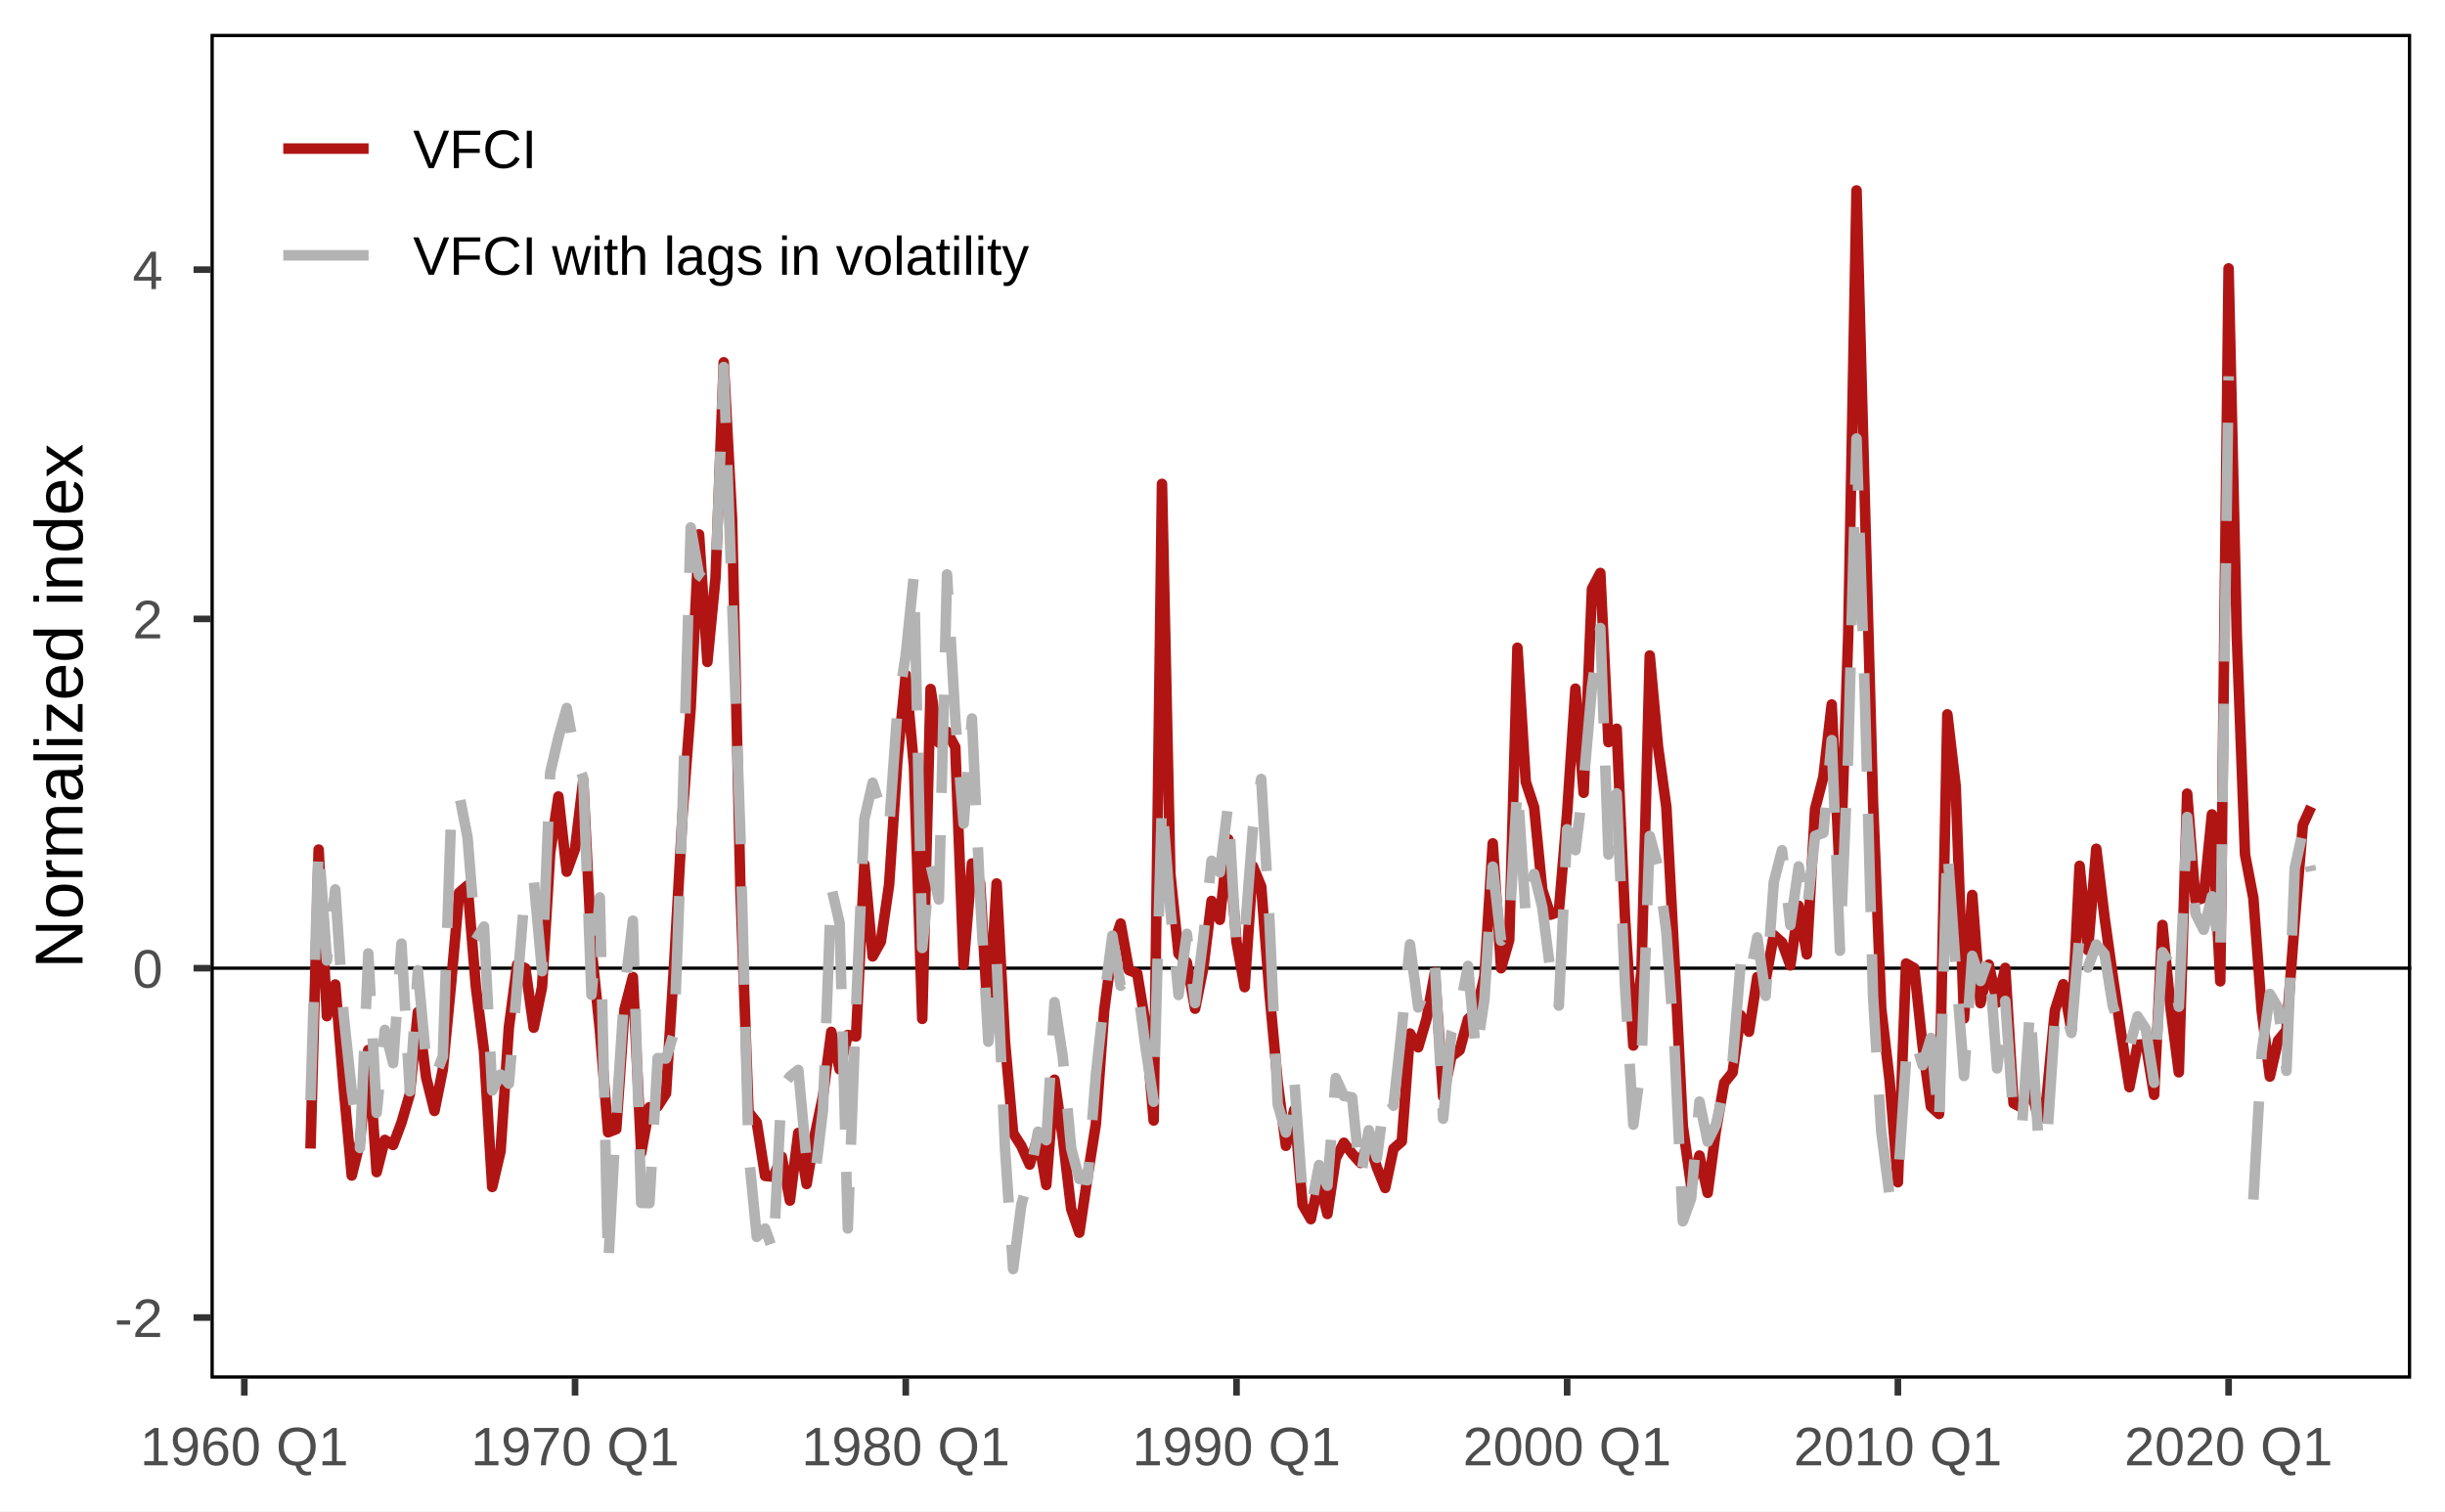
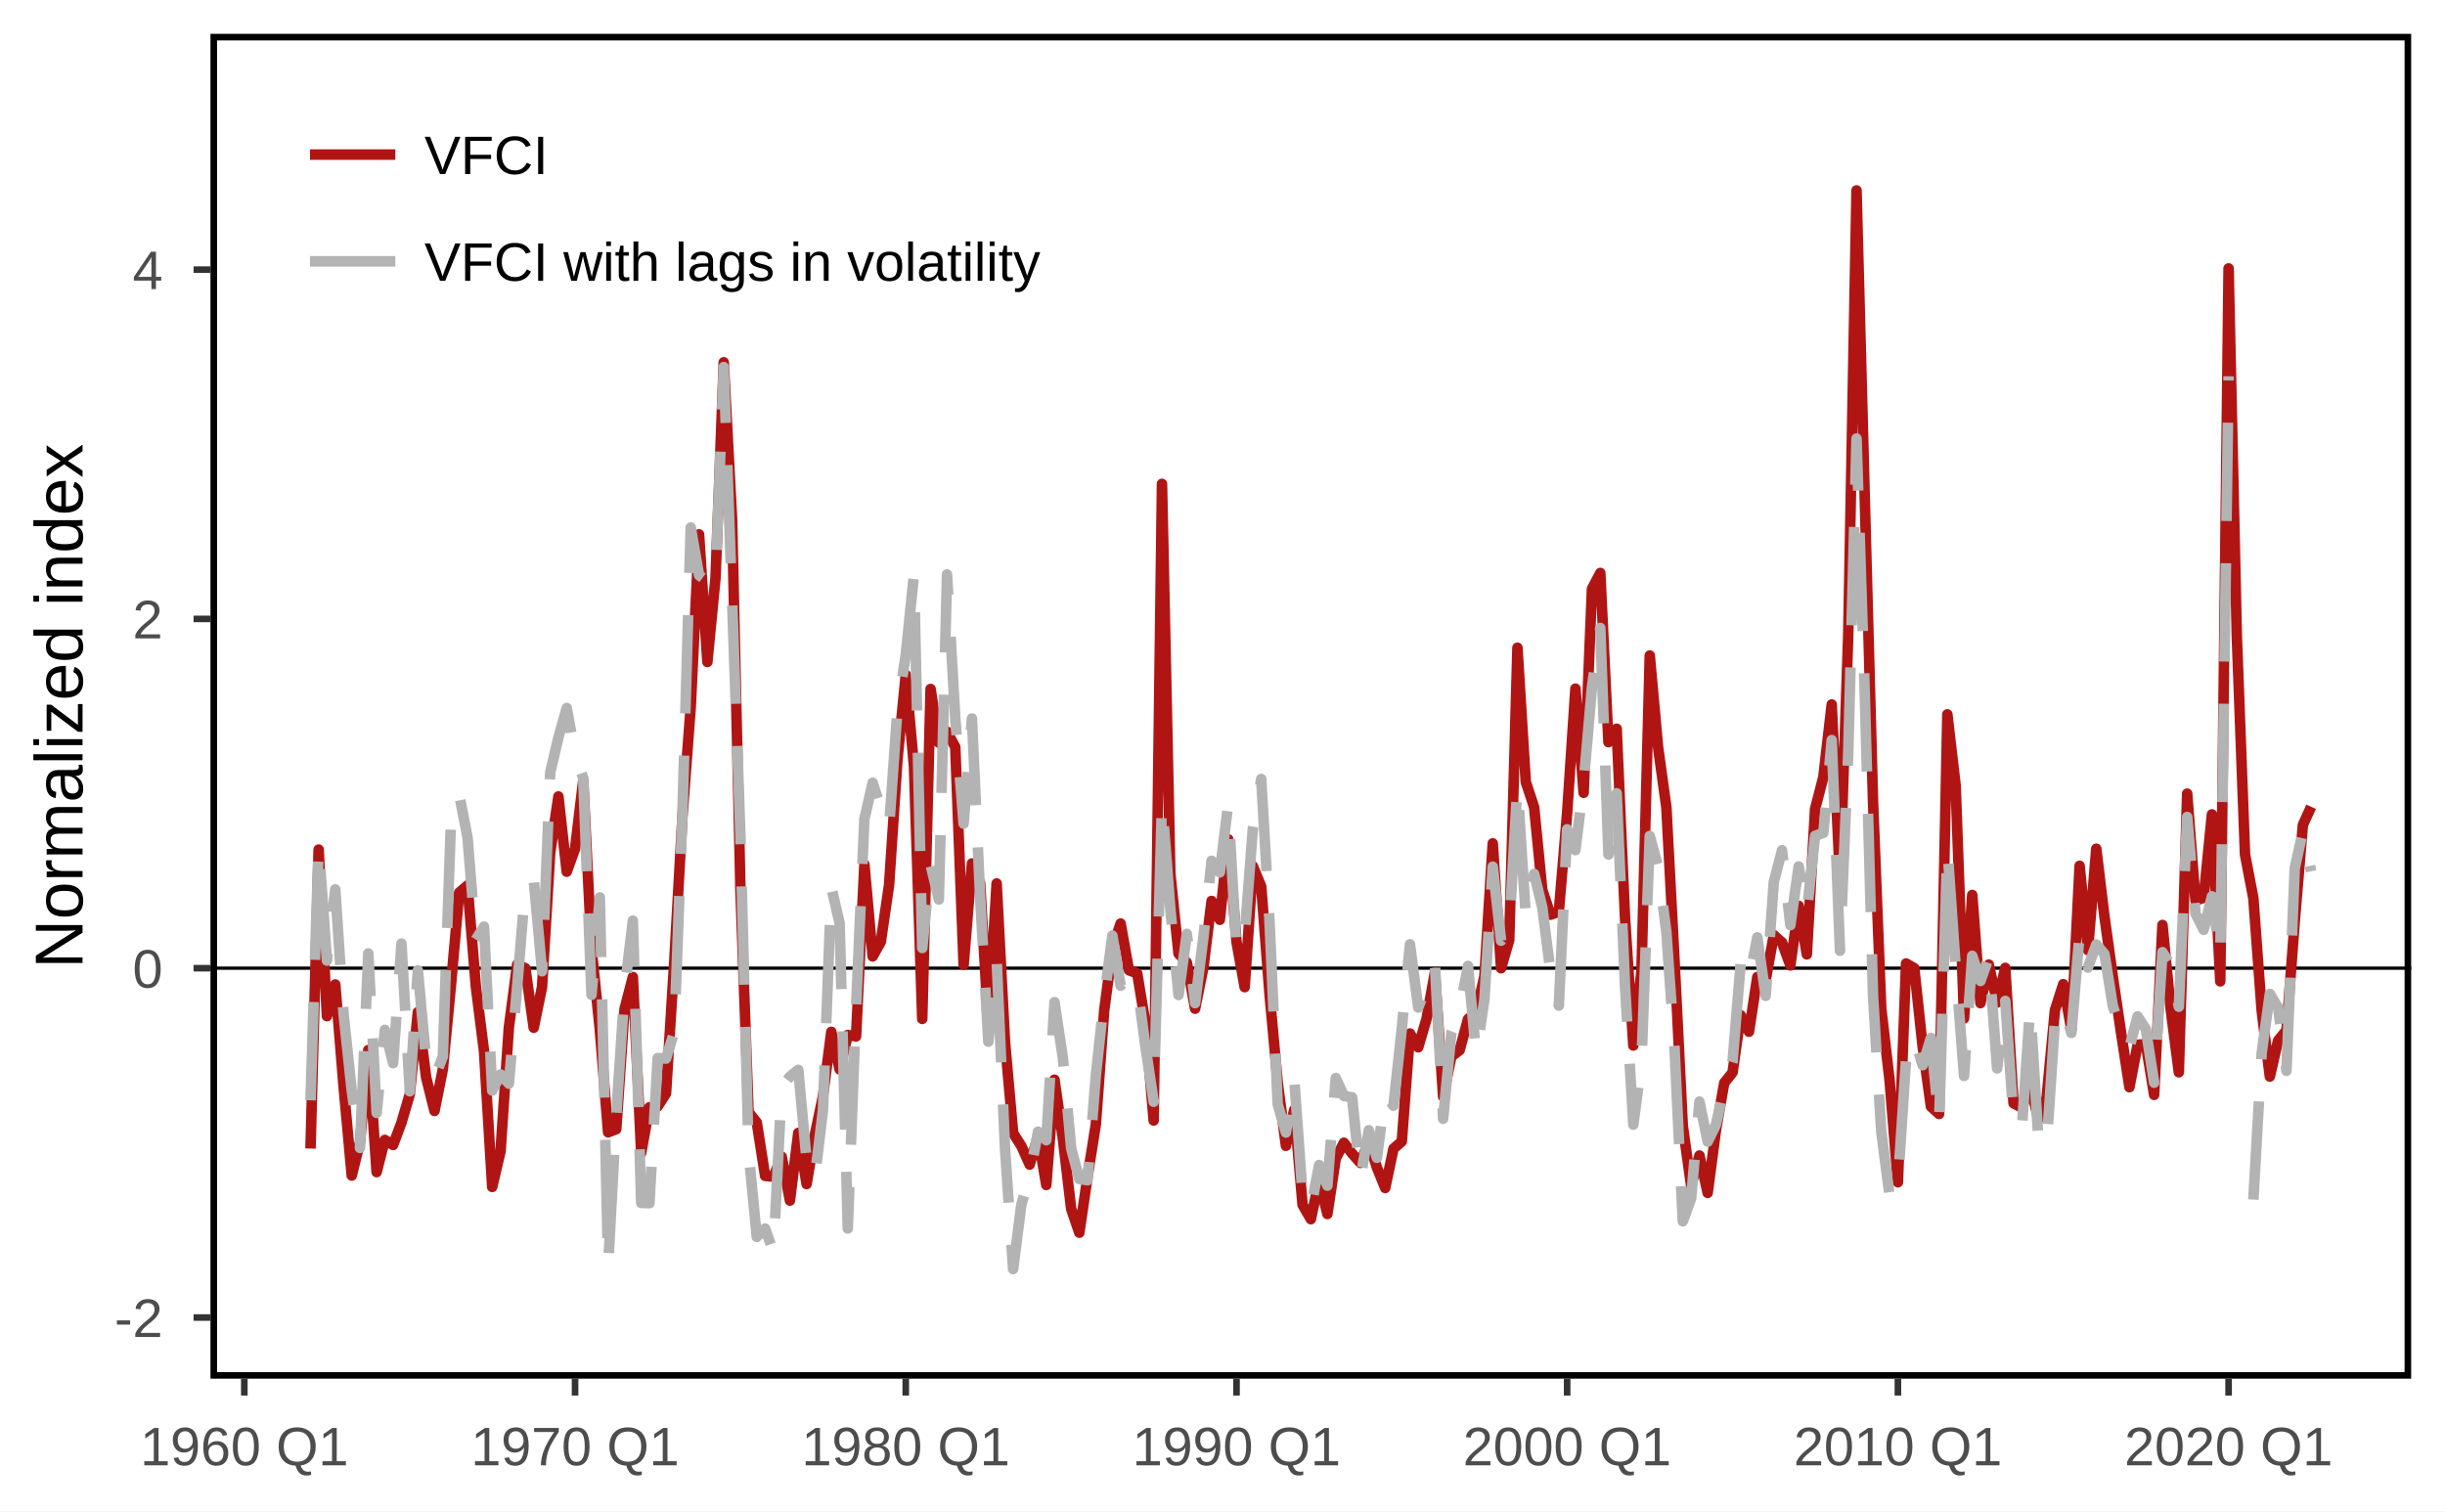
<svg xmlns="http://www.w3.org/2000/svg" class="svglite" width="396.00pt" height="244.75pt" viewBox="0 0 396.00 244.75">
  <defs>
    <style type="text/css">
    .svglite line, .svglite polyline, .svglite polygon, .svglite path, .svglite rect, .svglite circle {
      fill: none;
      stroke: #000000;
      stroke-linecap: round;
      stroke-linejoin: round;
      stroke-miterlimit: 10.00;
    }
    .svglite text {
      white-space: pre;
    }
  </style>
  </defs>
  <rect width="100%" height="100%" style="stroke: none; fill: #FFFFFF;" />
  <defs>
    <clipPath id="cpMC4wMHwzOTYuMDB8MC4wMHwyNDQuNzU=">
      <rect x="0.00" y="0.00" width="396.00" height="244.75" />
    </clipPath>
  </defs>
  <g clip-path="url(#cpMC4wMHwzOTYuMDB8MC4wMHwyNDQuNzU=)">
    <rect x="0" y="0.00" width="396.00" height="244.75" style="stroke-width: 1.07; stroke: #FFFFFF; fill: #FFFFFF;" />
  </g>
  <defs>
    <clipPath id="cpMzQuMDl8MzkwLjUyfDUuNDh8MjIzLjI5">
      <rect x="34.09" y="5.48" width="356.43" height="217.81" />
    </clipPath>
  </defs>
  <g clip-path="url(#cpMzQuMDl8MzkwLjUyfDUuNDh8MjIzLjI5)">
    <rect x="34.09" y="5.48" width="356.43" height="217.81" style="stroke-width: 1.07; stroke: none; fill: #FFFFFF;" />
    <line x1="34.09" y1="156.81" x2="390.52" y2="156.81" style="stroke-width: 0.53; stroke-linecap: butt;" />
    <polyline points="50.29,186.02 51.61,137.60 52.95,164.58 54.30,159.45 55.65,175.99 56.97,190.39 58.30,185.00 59.65,170.07 61.00,189.84 62.33,184.62 63.67,185.44 65.02,181.83 66.37,177.22 67.68,163.92 69.02,174.50 70.37,179.93 71.72,173.21 73.04,159.54 74.37,144.57 75.72,143.41 77.07,159.79 78.39,170.23 79.72,192.24 81.07,186.47 82.42,166.38 83.76,156.22 85.09,156.82 86.44,166.45 87.79,159.85 89.11,138.14 90.44,129.00 91.79,141.18 93.14,137.45 94.46,126.42 95.80,153.51 97.15,166.76 98.49,183.39 99.81,182.88 101.15,163.44 102.50,158.24 103.85,186.72 105.18,179.34 106.52,179.20 107.87,177.10 109.21,155.66 110.53,132.26 111.87,114.56 113.22,86.55 114.57,107.21 115.89,93.57 117.22,58.68 118.57,84.05 119.92,144.05 121.24,180.12 122.57,181.80 123.92,190.45 125.27,190.58 126.61,187.34 127.94,194.45 129.29,183.49 130.64,191.77 131.96,183.88 133.29,177.55 134.64,167.12 135.99,173.19 137.31,167.63 138.65,167.86 140.00,140.02 141.34,154.90 142.66,152.53 144.00,143.31 145.35,123.07 146.70,109.29 148.03,124.15 149.37,165.02 150.72,111.59 152.06,120.28 153.38,118.50 154.72,121.00 156.07,156.26 157.42,139.85 158.74,142.99 160.07,166.14 161.42,143.09 162.77,168.66 164.09,183.52 165.42,185.61 166.77,188.62 168.12,184.04 169.46,191.92 170.79,174.87 172.14,184.37 173.49,195.79 174.81,199.65 176.14,190.62 177.49,182.05 178.84,163.66 180.16,153.63 181.50,149.58 182.85,157.13 184.19,157.66 185.51,165.68 186.85,181.48 188.20,78.37 189.55,141.46 190.88,154.46 192.22,155.88 193.56,163.37 194.91,156.69 196.23,145.92 197.57,148.97 198.92,135.92 200.27,152.56 201.59,159.88 202.92,140.30 204.27,143.58 205.62,161.02 206.94,175.30 208.27,185.58 209.62,179.75 210.97,195.14 212.31,197.46 213.64,191.17 214.99,196.62 216.34,187.62 217.66,185.08 218.99,186.83 220.34,188.35 221.69,184.88 223.01,189.10 224.35,192.41 225.69,186.05 227.04,184.87 228.36,167.39 229.70,169.62 231.05,165.00 232.40,157.48 233.73,177.60 235.07,171.10 236.41,170.09 237.76,165.06 239.08,163.97 240.42,158.12 241.77,136.59 243.12,156.82 244.44,152.24 245.77,104.91 247.12,126.64 248.47,130.73 249.79,144.13 251.12,148.15 252.47,147.67 253.82,131.64 255.16,111.54 256.49,128.40 257.84,95.37 259.19,92.80 260.51,120.20 261.84,118.03 263.19,148.61 264.54,169.33 265.86,157.18 267.20,106.17 268.54,120.96 269.89,130.74 271.21,155.56 272.55,182.34 273.90,192.05 275.25,187.15 276.58,193.20 277.91,183.11 279.26,175.39 280.61,173.71 281.93,164.44 283.27,167.10 284.62,158.24 285.97,158.77 287.29,151.46 288.62,152.64 289.97,156.36 291.32,146.71 292.64,154.57 293.97,131.06 295.32,125.83 296.67,114.10 298.01,142.33 299.34,103.04 300.69,30.84 302.04,81.35 303.36,129.82 304.69,163.33 306.04,174.94 307.39,191.48 308.71,156.05 310.04,156.80 311.39,169.45 312.74,179.22 314.06,180.42 315.40,115.70 316.75,127.30 318.10,164.95 319.43,144.95 320.76,162.47 322.11,156.23 323.46,162.37 324.78,156.76 326.12,178.69 327.47,179.39 328.82,175.74 330.14,181.26 331.47,177.85 332.82,163.62 334.17,159.40 335.49,166.78 336.82,140.23 338.17,153.88 339.52,137.47 340.85,148.50 342.19,158.11 343.54,167.31 344.89,176.08 346.21,169.22 347.54,169.08 348.89,177.33 350.24,149.81 351.56,163.34 352.89,173.67 354.24,128.54 355.59,145.85 356.91,145.41 358.25,131.90 359.60,158.94 360.95,43.47 362.28,102.94 363.61,138.40 364.96,145.46 366.31,163.68 367.63,174.36 368.97,168.52 370.32,166.88 371.66,149.25 372.98,133.61 374.32,130.66 " style="stroke-width: 1.71; stroke: #B01513; stroke-linecap: butt;" />
    <polyline points="50.29,178.21 51.61,136.75 52.95,155.57 54.30,144.05 55.65,164.26 56.97,176.68 58.30,185.92 59.65,154.42 61.00,180.24 62.33,166.80 63.67,172.19 65.02,152.83 66.37,176.75 67.68,157.16 69.02,171.74 70.37,174.62 71.72,171.11 73.04,132.87 74.37,128.68 75.72,135.60 77.07,152.18 78.39,150.07 79.72,176.63 81.07,174.02 82.42,175.51 83.76,159.83 85.09,143.52 86.44,142.49 87.79,157.30 89.11,125.15 90.44,119.45 91.79,114.67 93.14,122.12 94.46,126.03 95.80,161.12 97.15,145.35 98.49,205.15 99.81,180.71 101.15,160.36 102.50,149.11 103.85,194.82 105.18,194.87 106.52,171.37 107.87,171.45 109.21,167.10 110.53,131.63 111.87,85.43 113.22,93.16 114.57,94.15 115.89,93.42 117.22,59.45 118.57,97.15 119.92,135.34 121.24,186.58 122.57,200.33 123.92,198.98 125.27,202.80 126.61,176.12 127.94,174.36 129.29,173.28 130.64,187.90 131.96,190.84 133.29,179.81 134.64,143.71 135.99,149.53 137.31,198.97 138.65,163.21 140.00,132.64 141.34,126.78 142.66,130.88 144.00,134.00 145.35,114.88 146.70,106.04 148.03,93.05 149.37,153.54 150.72,140.03 152.06,145.68 153.38,93.04 154.72,116.34 156.07,133.39 157.42,116.37 158.74,145.18 160.07,168.71 161.42,155.46 162.77,185.92 164.09,205.54 165.42,195.11 166.77,190.41 168.12,183.29 169.46,184.67 170.79,162.31 172.14,171.28 173.49,185.99 174.81,190.95 176.14,191.15 177.49,174.11 178.84,161.61 180.16,151.53 181.50,159.65 182.85,158.37 184.19,159.47 185.51,169.45 186.85,178.44 188.20,129.77 189.55,147.25 190.88,161.15 192.22,151.25 193.56,162.47 194.91,151.75 196.23,139.41 197.57,141.29 198.92,130.23 200.27,154.03 201.59,151.49 202.92,134.17 204.27,126.17 205.62,149.30 206.94,178.85 208.27,183.42 209.62,174.71 210.97,193.60 212.31,195.73 213.64,188.69 214.99,192.03 216.34,174.60 217.66,177.51 218.99,177.73 220.34,190.87 221.69,183.06 223.01,187.52 224.35,177.22 225.69,179.08 227.04,166.57 228.36,152.94 229.70,163.18 231.05,159.76 232.40,156.11 233.73,181.19 235.07,167.23 236.41,163.58 237.76,156.44 239.08,170.87 240.42,161.87 241.77,140.37 243.12,152.35 244.44,150.48 245.77,127.15 247.12,148.35 248.47,141.54 249.79,146.93 251.12,157.39 252.47,162.87 253.82,134.32 255.16,137.69 256.49,126.81 257.84,111.28 259.19,101.71 260.51,138.40 261.84,128.49 263.19,159.64 264.54,182.15 265.86,172.12 267.20,135.40 268.54,140.34 269.89,150.99 271.21,169.71 272.55,197.80 273.90,194.11 275.25,178.42 276.58,184.91 277.91,182.16 279.26,176.26 280.61,171.95 281.93,155.97 283.27,158.81 284.62,151.82 285.97,161.29 287.29,142.85 288.62,137.71 289.97,149.84 291.32,140.33 292.64,147.71 293.97,135.39 295.32,134.88 296.67,119.87 298.01,153.98 299.34,122.17 300.69,71.03 302.04,112.86 303.36,161.27 304.69,183.23 306.04,193.65 307.39,191.70 308.71,171.56 310.04,167.97 311.39,172.52 312.74,168.10 314.06,182.10 315.40,137.25 316.75,156.59 318.10,174.26 319.43,154.81 320.76,158.88 322.11,155.06 323.46,173.04 324.78,162.11 326.12,181.23 327.47,182.74 328.82,162.99 330.14,184.52 331.47,185.70 332.82,165.41 334.17,162.93 335.49,167.30 336.82,151.24 338.17,156.71 339.52,152.97 340.85,154.52 342.19,162.88 343.54,167.11 344.89,169.64 346.21,164.61 347.54,166.67 348.89,175.35 350.24,154.22 351.56,156.32 352.89,163.05 354.24,132.32 355.59,147.96 356.91,150.59 358.25,145.17 359.60,155.13 360.95,60.94 " style="stroke-width: 1.71; stroke: #B3B3B3; stroke-dasharray: 15.93,6.83; stroke-linecap: butt;" />
    <polyline points="364.96,194.29 366.31,170.52 367.63,160.98 368.97,163.22 370.32,173.43 371.66,140.61 372.98,134.63 374.32,141.11 " style="stroke-width: 1.71; stroke: #B3B3B3; stroke-dasharray: 15.93,6.83; stroke-linecap: butt;" />
-     <rect x="34.09" y="5.48" width="356.43" height="217.81" style="stroke-width: 1.07;" />
+     <rect x="34.09" y="5.48" width="356.43" height="217.81" style="stroke-width: 2.13;" />
  </g>
  <g clip-path="url(#cpMC4wMHwzOTYuMDB8MC4wMHwyNDQuNzU=)">
    <text x="26.37" y="216.54" text-anchor="end" style="font-size: 8.80px;fill: #4D4D4D; font-family: &quot;Arial&quot;;" textLength="7.83px" lengthAdjust="spacingAndGlyphs">-2</text>
    <text x="26.37" y="159.97" text-anchor="end" style="font-size: 8.80px;fill: #4D4D4D; font-family: &quot;Arial&quot;;" textLength="4.90px" lengthAdjust="spacingAndGlyphs">0</text>
    <text x="26.37" y="103.39" text-anchor="end" style="font-size: 8.80px;fill: #4D4D4D; font-family: &quot;Arial&quot;;" textLength="4.90px" lengthAdjust="spacingAndGlyphs">2</text>
    <text x="26.37" y="46.82" text-anchor="end" style="font-size: 8.80px;fill: #4D4D4D; font-family: &quot;Arial&quot;;" textLength="4.90px" lengthAdjust="spacingAndGlyphs">4</text>
    <polyline points="31.35,213.39 34.09,213.39 " style="stroke-width: 1.07; stroke: #333333; stroke-linecap: butt;" />
    <polyline points="31.35,156.81 34.09,156.81 " style="stroke-width: 1.07; stroke: #333333; stroke-linecap: butt;" />
    <polyline points="31.35,100.24 34.09,100.24 " style="stroke-width: 1.07; stroke: #333333; stroke-linecap: butt;" />
    <polyline points="31.35,43.67 34.09,43.67 " style="stroke-width: 1.07; stroke: #333333; stroke-linecap: butt;" />
    <polyline points="39.57,226.03 39.57,223.29 " style="stroke-width: 1.07; stroke: #333333; stroke-linecap: butt;" />
    <polyline points="93.14,226.03 93.14,223.29 " style="stroke-width: 1.07; stroke: #333333; stroke-linecap: butt;" />
    <polyline points="146.70,226.03 146.70,223.29 " style="stroke-width: 1.07; stroke: #333333; stroke-linecap: butt;" />
    <polyline points="200.27,226.03 200.27,223.29 " style="stroke-width: 1.07; stroke: #333333; stroke-linecap: butt;" />
    <polyline points="253.82,226.03 253.82,223.29 " style="stroke-width: 1.07; stroke: #333333; stroke-linecap: butt;" />
    <polyline points="307.39,226.03 307.39,223.29 " style="stroke-width: 1.07; stroke: #333333; stroke-linecap: butt;" />
    <polyline points="360.95,226.03 360.95,223.29 " style="stroke-width: 1.07; stroke: #333333; stroke-linecap: butt;" />
    <text x="39.57" y="237.32" text-anchor="middle" style="font-size: 8.80px;fill: #4D4D4D; font-family: &quot;Arial&quot;;" textLength="33.76px" lengthAdjust="spacingAndGlyphs">1960 Q1</text>
    <text x="93.14" y="237.32" text-anchor="middle" style="font-size: 8.80px;fill: #4D4D4D; font-family: &quot;Arial&quot;;" textLength="33.76px" lengthAdjust="spacingAndGlyphs">1970 Q1</text>
    <text x="146.70" y="237.32" text-anchor="middle" style="font-size: 8.80px;fill: #4D4D4D; font-family: &quot;Arial&quot;;" textLength="33.76px" lengthAdjust="spacingAndGlyphs">1980 Q1</text>
    <text x="200.27" y="237.32" text-anchor="middle" style="font-size: 8.80px;fill: #4D4D4D; font-family: &quot;Arial&quot;;" textLength="33.76px" lengthAdjust="spacingAndGlyphs">1990 Q1</text>
    <text x="253.82" y="237.32" text-anchor="middle" style="font-size: 8.80px;fill: #4D4D4D; font-family: &quot;Arial&quot;;" textLength="33.76px" lengthAdjust="spacingAndGlyphs">2000 Q1</text>
    <text x="307.39" y="237.32" text-anchor="middle" style="font-size: 8.80px;fill: #4D4D4D; font-family: &quot;Arial&quot;;" textLength="33.76px" lengthAdjust="spacingAndGlyphs">2010 Q1</text>
    <text x="360.95" y="237.32" text-anchor="middle" style="font-size: 8.80px;fill: #4D4D4D; font-family: &quot;Arial&quot;;" textLength="33.76px" lengthAdjust="spacingAndGlyphs">2020 Q1</text>
    <text transform="translate(13.37,114.38) rotate(-90)" text-anchor="middle" style="font-size: 11.00px; font-family: &quot;Arial&quot;;" textLength="84.99px" lengthAdjust="spacingAndGlyphs">Normalized index</text>
-     <rect x="44.15" y="15.43" width="17.28" height="17.28" style="stroke-width: 1.07; stroke: none; fill: #FFFFFF;" />
-     <line x1="45.88" y1="24.07" x2="59.70" y2="24.07" style="stroke-width: 1.71; stroke: #B01513; stroke-linecap: butt;" />
-     <rect x="44.15" y="32.71" width="17.28" height="17.28" style="stroke-width: 1.07; stroke: none; fill: #FFFFFF;" />
-     <line x1="45.88" y1="41.35" x2="59.70" y2="41.35" style="stroke-width: 1.71; stroke: #B3B3B3; stroke-dasharray: 15.93,6.83; stroke-linecap: butt;" />
-     <text x="66.91" y="27.22" style="font-size: 8.80px; font-family: &quot;Arial&quot;;" textLength="20.03px" lengthAdjust="spacingAndGlyphs">VFCI</text>
-     <text x="66.91" y="44.50" style="font-size: 8.80px; font-family: &quot;Arial&quot;;" textLength="99.70px" lengthAdjust="spacingAndGlyphs">VFCI with lags in volatility</text>
+     <rect x="48.48" y="16.40" width="17.28" height="17.28" style="stroke-width: 1.07; stroke: none; fill: #FFFFFF;" />
+     <line x1="50.21" y1="25.04" x2="64.03" y2="25.04" style="stroke-width: 1.71; stroke: #B01513; stroke-linecap: butt;" />
+     <rect x="48.48" y="33.68" width="17.28" height="17.28" style="stroke-width: 1.07; stroke: none; fill: #FFFFFF;" />
+     <line x1="50.21" y1="42.32" x2="64.03" y2="42.32" style="stroke-width: 1.71; stroke: #B3B3B3; stroke-dasharray: 15.93,6.83; stroke-linecap: butt;" />
+     <text x="68.75" y="28.20" style="font-size: 8.80px; font-family: &quot;Arial&quot;;" textLength="20.03px" lengthAdjust="spacingAndGlyphs">VFCI</text>
+     <text x="68.75" y="45.48" style="font-size: 8.80px; font-family: &quot;Arial&quot;;" textLength="99.70px" lengthAdjust="spacingAndGlyphs">VFCI with lags in volatility</text>
  </g>
</svg>
